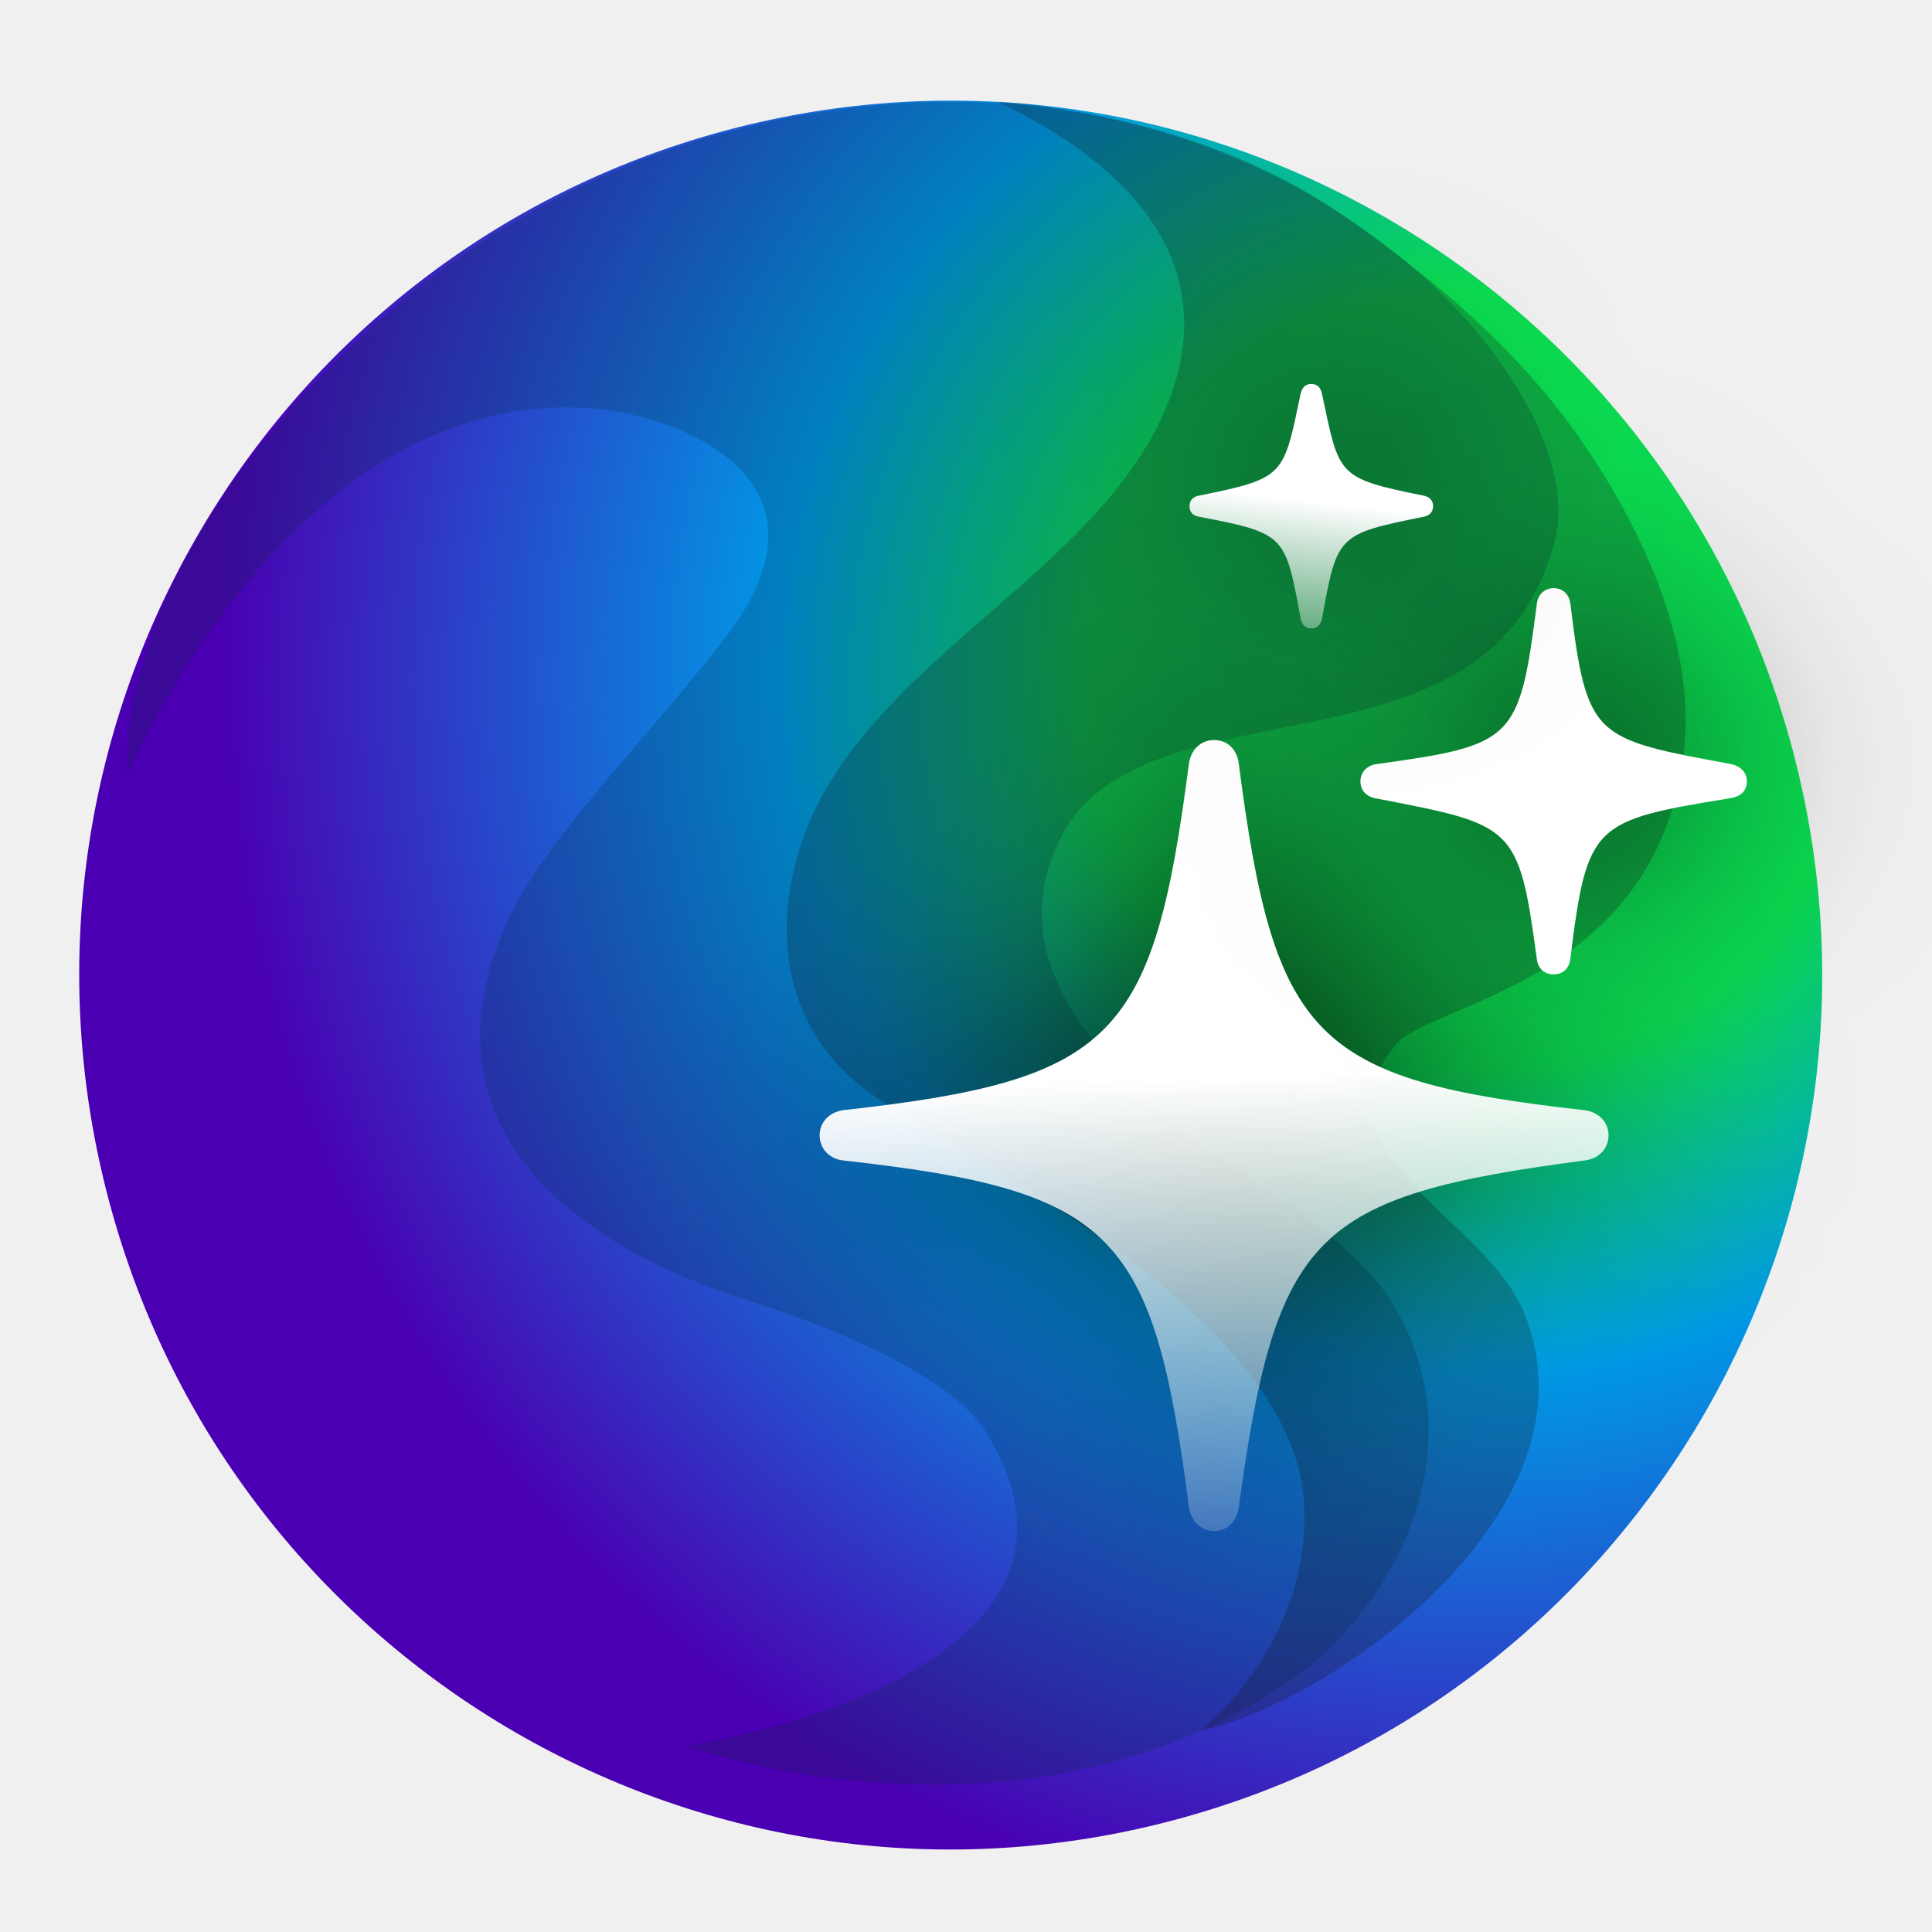
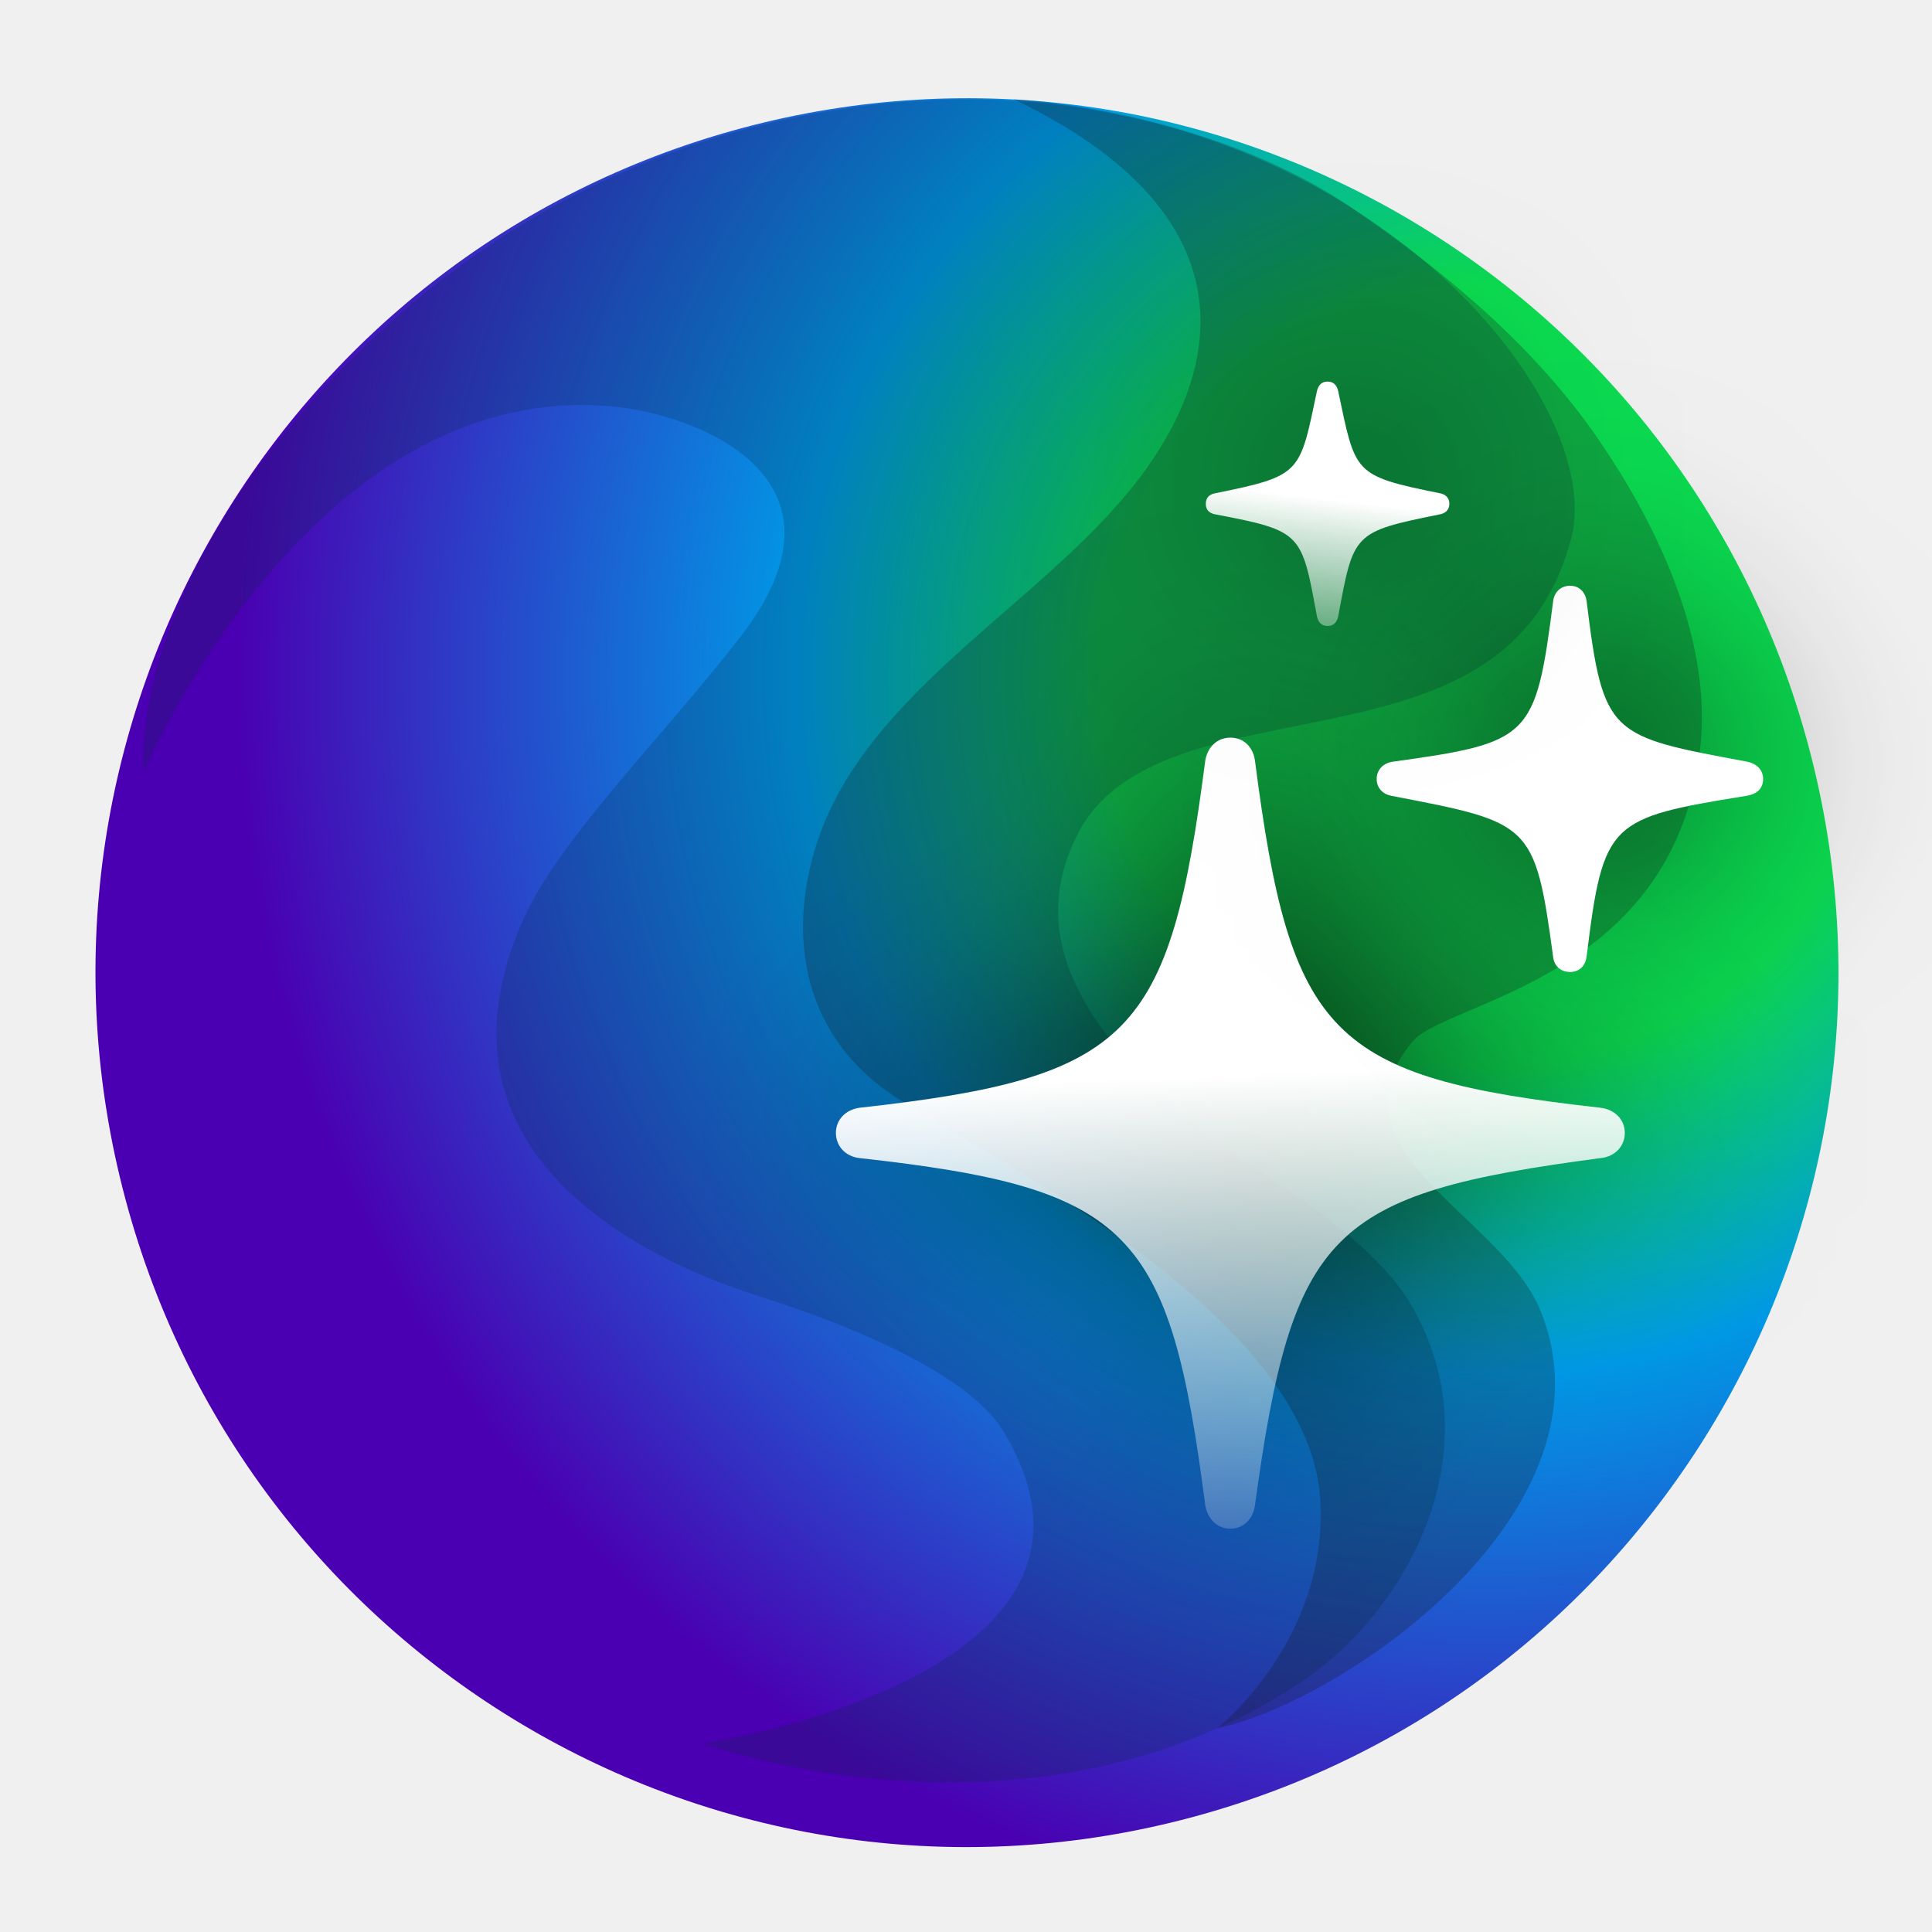
<svg xmlns="http://www.w3.org/2000/svg" xmlns:xlink="http://www.w3.org/1999/xlink" width="250" height="250" viewBox="0 0 66.146 66.146" version="1.1" id="svg5" xml:space="preserve">
  <defs id="defs2">
    <linearGradient id="linearGradient309">
      <stop style="stop-color:#ffffff;stop-opacity:1;" offset="0" id="stop309" />
      <stop style="stop-color:#ffffff;stop-opacity:0;" offset="1" id="stop310" />
    </linearGradient>
    <style id="style6568">.cls-1{fill:none;}.cls-2{clip-path:url(#clip-path);}</style>
    <style id="style6568-5">.cls-1{fill:none;}.cls-2{clip-path:url(#clip-path);}</style>
    <style id="style6568-9">.cls-1{fill:none;}.cls-2{clip-path:url(#clip-path);}</style>
    <style id="style22571">.cls-1{fill:#84d0f7;}.cls-2{fill:#aa392d;}.cls-3{fill:#7c211a;}.cls-4{fill:#e59973;}.cls-5{fill:#2d2d2d;}.cls-6{opacity:0.2;}.cls-7{opacity:0.3;}</style>
    <style id="style23309">
      .cls-1 {
        fill: none;
      }
    </style>
    <style id="style6568-7">.cls-1{fill:none;}.cls-2{clip-path:url(#clip-path);}</style>
    <style id="style6568-5-5">.cls-1{fill:none;}.cls-2{clip-path:url(#clip-path);}</style>
    <style id="style6568-9-3">.cls-1{fill:none;}.cls-2{clip-path:url(#clip-path);}</style>
    <style id="style22571-5">.cls-1{fill:#84d0f7;}.cls-2{fill:#aa392d;}.cls-3{fill:#7c211a;}.cls-4{fill:#e59973;}.cls-5{fill:#2d2d2d;}.cls-6{opacity:0.2;}.cls-7{opacity:0.3;}</style>
    <style id="style23309-6">
      .cls-1 {
        fill: none;
      }
    </style>
    <style id="style1-9">
      .cls-1 {
        fill: none;
      }
    </style>
    <radialGradient xlink:href="#IconifyId17ecdb2904d178eab7492-1-7-2-2-4" id="radialGradient204-4-2" gradientUnits="userSpaceOnUse" gradientTransform="rotate(-3.714,-608.323,2.714)" cx="92.406" cy="89.911" r="76.184" fx="92.406" fy="89.911" />
    <radialGradient id="IconifyId17ecdb2904d178eab7492-1-7-2-2-4" cx="77.121" cy="66.694" r="76.184" gradientTransform="rotate(-3.714,-608.323,2.714)" gradientUnits="userSpaceOnUse">
      <stop offset="0.286" stop-color="#ce93d8" id="stop6-05-2-0-2-4" style="stop-color:#0bda50;stop-opacity:1;" />
      <stop offset="0.51" stop-color="#ce93d8" id="stop179-8-5-6-38" style="stop-color:#0099e5;stop-opacity:1;" />
      <stop offset="0.921" stop-color="#ab47bc" id="stop7-1-2-5-4-6" style="stop-color:#4a00b2;stop-opacity:1;" />
    </radialGradient>
    <linearGradient xlink:href="#linearGradient309" id="linearGradient308-0" x1="31.732" y1="33.587" x2="30.683" y2="60.15" gradientUnits="userSpaceOnUse" />
    <filter style="color-interpolation-filters:sRGB" id="filter263-2" x="-1.15" y="-1.122" width="3.203" height="3.176">
      <feFlood result="flood" in="SourceGraphic" flood-opacity="0.729" flood-color="rgb(0,0,0)" id="feFlood262-2" />
      <feGaussianBlur result="blur" in="SourceGraphic" stdDeviation="5" id="feGaussianBlur262-3" />
      <feOffset result="offset" in="blur" dx="-1.097" dy="-0.784" id="feOffset262-1" />
      <feComposite result="comp1" operator="in" in="flood" in2="offset" id="feComposite262-8" />
      <feComposite result="comp2" operator="over" in="SourceGraphic" in2="comp1" id="feComposite263-3" />
    </filter>
    <linearGradient xlink:href="#linearGradient309" id="linearGradient310-2" x1="26.221" y1="6.779" x2="27.292" y2="16.251" gradientUnits="userSpaceOnUse" />
    <radialGradient xlink:href="#IconifyId17ecdb2904d178eab7492-1-7-2-2-4" id="radialGradient388" gradientUnits="userSpaceOnUse" gradientTransform="rotate(-3.714,-608.323,2.714)" cx="92.406" cy="89.911" fx="92.406" fy="89.911" r="76.184" />
    <linearGradient xlink:href="#linearGradient309" id="linearGradient388" gradientUnits="userSpaceOnUse" x1="31.732" y1="33.587" x2="30.683" y2="60.15" />
    <linearGradient xlink:href="#linearGradient309" id="linearGradient389" gradientUnits="userSpaceOnUse" x1="26.221" y1="6.779" x2="27.292" y2="16.251" />
  </defs>
  <g id="layer1" transform="translate(-221.312,-559.7881)">
-     <g id="g388" transform="matrix(0.673121,0,0,0.6753927,-485.3446,132.6195)">
+     <g id="g388" transform="matrix(0.673121,0,0,0.6753927,-484.7878,132.5372)">
      <g id="g380" transform="matrix(1.418163,-0.3799957,0.3799957,1.418163,-239.2875,1081.326)">
        <g id="g379" transform="matrix(0.619039,0,0,0.619039,892.2958,9.073599)">
          <radialGradient id="radialGradient369" cx="77.121" cy="66.694" r="76.184" gradientTransform="rotate(-3.714,-608.323,2.714)" gradientUnits="userSpaceOnUse">
            <stop offset=".104" stop-color="#ce93d8" id="stop368" />
            <stop offset="1" stop-color="#ab47bc" id="stop369" />
          </radialGradient>
          <circle cx="64" cy="52.76" r="48.76" fill="url(#IconifyId17ecdb2904d178eab7492)" id="circle369" style="fill:url(#radialGradient388)" />
          <radialGradient id="radialGradient371" cx="53.349" cy="46.135" r="69.389" gradientUnits="userSpaceOnUse" gradientTransform="translate(-101.8979,26.81525)">
            <stop offset=".28" stop-color="#81d4fa" stop-opacity="0" id="stop370" />
            <stop offset=".964" stop-color="#81d4fa" stop-opacity=".9" id="stop371" />
          </radialGradient>
          <linearGradient id="linearGradient373" gradientUnits="userSpaceOnUse" x1="74.69" y1="10.651" x2="35.942" y2="111.007">
            <stop offset="0" stop-color="#673ab7" id="stop372" />
            <stop offset=".937" stop-color="#673ab7" stop-opacity="0" id="stop373" />
          </linearGradient>
          <linearGradient id="linearGradient376" gradientUnits="userSpaceOnUse" x1="80.878" y1="24.934" x2="80.878" y2="108.077">
            <stop offset=".235" stop-color="#1d44b3" id="stop374" />
            <stop offset=".884" stop-color="#2044b3" stop-opacity=".074" id="stop375" />
            <stop offset=".936" stop-color="#2144b3" stop-opacity="0" id="stop376" />
          </linearGradient>
          <linearGradient id="linearGradient378" gradientUnits="userSpaceOnUse" x1="-2575.355" y1="437.519" x2="-2575.355" y2="471.206" gradientTransform="matrix(-0.965849,0.2591056,0.2591056,0.965849,-2567.86,261.1941)">
            <stop offset=".227" stop-color="#ffffff" id="stop377" />
            <stop offset="1" stop-color="#ffffff" stop-opacity="0" id="stop378" />
          </linearGradient>
          <g id="g378" transform="translate(0.12932,-1.620117)" />
        </g>
      </g>
      <g id="g385" transform="matrix(1.026901,0,0,1.026901,-476.8639,315.9813)">
        <path d="m 1516.141,430.126 c 4.126,0.354 12.579,3.445 6.426,11.37 -4.045,5.208 -9.098,10.052 -10.888,14.242 -5.171,12.115 7.789,17.059 11.815,18.323 3.49,1.1 10.216,3.554 12.106,6.689 7.298,12.088 -14.896,15.387 -14.896,15.387 0,0 16.332,5.953 29.784,-3.145 5.09,-3.445 9.57,-11.461 5.19,-18.677 -2.127,-3.499 -7.989,-6.653 -9.425,-7.78 -6.144,-4.853 -9.934,-9.87 -6.88,-15.496 1.236,-2.272 3.817,-3.454 6.317,-4.144 6.998,-1.936 15.732,-1.591 18.014,-10.234 1.972,-7.453 -12.424,-24.103 -34.755,-21.395 -9.271,1.118 -17.614,4.999 -24.439,11.379 -12.597,11.788 -11.506,21.54 -11.506,21.54 0,0 8.207,-19.359 23.14,-18.059 z" opacity="0.7" fill="url(#IconifyId17ecdb2904d178eab7494)" id="path380" style="opacity:1;fill:#002a3c;fill-opacity:0.219;stroke-width:0.909" />
        <path d="m 1565.093,431.808 c -3.163,-4.599 -7.535,-8.253 -12.143,-11.406 -7.353,-5.026 -16.859,-5.435 -16.859,-5.435 11.67,5.58 10.361,12.979 6.553,18.268 -4.635,6.444 -13.933,10.797 -16.36,18.641 -1.418,4.581 -0.545,9.398 3.917,12.324 4.463,2.927 20.522,10.697 21.077,19.895 0.418,6.926 -5.09,11.288 -5.09,11.288 6.444,-1.391 20.004,-10.879 15.987,-20.64 -1.945,-4.726 -10.788,-7.862 -6.335,-13.251 1.654,-2.009 13.206,-3.081 14.287,-14.769 0.5,-5.462 -2.445,-11.152 -5.035,-14.915 z" opacity="0.39" fill="url(#IconifyId17ecdb2904d178eab7495)" id="path381" style="opacity:1;fill:#141414;fill-opacity:0.251;stroke-width:0.909" />
        <g id="g384" transform="matrix(0.9088674,0,0,0.9088674,1408.224,621.4338)">
          <linearGradient id="linearGradient382" gradientUnits="userSpaceOnUse" x1="85.871" y1="28.96" x2="85.871" y2="52.387">
            <stop offset=".261" stop-color="#ffffff" id="stop381" />
            <stop offset="1" stop-color="#ffffff" stop-opacity="0" id="stop382" />
          </linearGradient>
          <linearGradient id="linearGradient384" gradientUnits="userSpaceOnUse" x1="76.221" y1="58.161" x2="76.221" y2="85.231">
            <stop offset="0" stop-color="#ffffff" id="stop383" />
            <stop offset="1" stop-color="#ffffff" stop-opacity="0" id="stop384" />
          </linearGradient>
        </g>
      </g>
      <g style="fill:#ffffff;fill-opacity:1" id="g387" transform="matrix(-1.117136,0,0,1.117136,1146.576,753.6466)">
        <path style="fill:url(#linearGradient388);fill-opacity:1;filter:url(#filter263-2)" d="m 31.234,54.73 c 0.609,0 1.055,-0.445 1.172,-1.078 1.664,-12.844 3.469,-14.789 16.172,-16.195 0.656,-0.07 1.102,-0.562 1.102,-1.172 0,-0.609 -0.445,-1.078 -1.102,-1.172 C 35.875,33.707 34.07,31.762 32.406,18.918 c -0.117,-0.633 -0.562,-1.055 -1.172,-1.055 -0.609,0 -1.055,0.422 -1.148,1.055 -1.664,12.844 -3.492,14.789 -16.172,16.195 -0.68,0.094 -1.125,0.562 -1.125,1.172 0,0.609 0.445,1.101 1.125,1.172 12.656,1.664 14.414,3.375 16.172,16.195 0.094,0.633 0.539,1.078 1.148,1.078 z" transform="matrix(0.9736426,0,0,0.9736426,0.9210785,1.251726)" id="path385" />
        <path style="fill:#ffffff;fill-opacity:1;filter:url(#filter263-2)" d="m 15.344,28.785 c 0.445,0 0.75,-0.281 0.797,-0.703 0.844,-6.258 1.055,-6.258 7.524,-7.5 0.422,-0.07 0.727,-0.352 0.727,-0.797 0,-0.422 -0.305,-0.727 -0.727,-0.797 -6.469,-0.891 -6.703,-1.102 -7.524,-7.477 -0.047,-0.422 -0.351,-0.727 -0.797,-0.727 -0.422,0 -0.727,0.305 -0.773,0.75 -0.773,6.281 -1.102,6.258 -7.523,7.453 -0.422,0.094 -0.727,0.375 -0.727,0.797 0,0.469 0.305,0.727 0.82,0.797 6.375,1.031 6.656,1.195 7.43,7.453 0.047,0.469 0.352,0.75 0.773,0.75 z" transform="matrix(0.9736426,0,0,0.9736426,0.9210785,1.251726)" id="path386" />
        <path style="fill:url(#linearGradient389);fill-opacity:1;filter:url(#filter263-2)" d="m 26.688,12.66 c 0.281,0 0.422,-0.164 0.492,-0.422 0.727,-3.914 0.68,-4.008 4.758,-4.781 0.281,-0.047 0.445,-0.211 0.445,-0.492 0,-0.281 -0.164,-0.445 -0.445,-0.492 C 27.883,5.652 28,5.559 27.18,1.691 27.109,1.434 26.969,1.27 26.688,1.27 c -0.281,0 -0.422,0.164 -0.492,0.422 -0.82,3.867 -0.68,3.961 -4.758,4.781 -0.258,0.047 -0.445,0.211 -0.445,0.492 0,0.281 0.188,0.445 0.445,0.492 4.078,0.82 4.031,0.867 4.758,4.781 0.07,0.258 0.211,0.422 0.492,0.422 z" transform="matrix(0.9736426,0,0,0.9736426,0.9210785,1.251726)" id="path387" />
      </g>
    </g>
-     <g id="g314-1" transform="matrix(0.673121,0,0,0.6753927,-485.3446,62.0506)">
+     <g id="g314-1" transform="matrix(0.673121,0,0,0.6753927,-484.7878,61.96829)">
      <g id="g179-3-6" transform="matrix(1.418163,-0.3799957,0.3799957,1.418163,-239.2875,1081.326)">
        <g id="g22-02-3-9" transform="matrix(0.619039,0,0,0.619039,892.2958,9.073599)">
          <radialGradient id="radialGradient2-9-8-8" cx="77.121" cy="66.694" r="76.184" gradientTransform="rotate(-3.714,-608.323,2.714)" gradientUnits="userSpaceOnUse">
            <stop offset=".104" stop-color="#ce93d8" id="stop1-1-0-1" />
            <stop offset="1" stop-color="#ab47bc" id="stop2-9-4-3" />
          </radialGradient>
          <circle cx="64" cy="52.76" r="48.76" fill="url(#IconifyId17ecdb2904d178eab7492)" id="circle7-10-7-3" style="fill:url(#radialGradient204-4-2)" />
          <radialGradient id="radialGradient4-6-6-3" cx="53.349" cy="46.135" r="69.389" gradientUnits="userSpaceOnUse" gradientTransform="translate(-101.8979,26.81525)">
            <stop offset=".28" stop-color="#81d4fa" stop-opacity="0" id="stop3-9-8-7" />
            <stop offset=".964" stop-color="#81d4fa" stop-opacity=".9" id="stop4-3-9-9" />
          </radialGradient>
          <linearGradient id="linearGradient319" gradientUnits="userSpaceOnUse" x1="74.69" y1="10.651" x2="35.942" y2="111.007">
            <stop offset="0" stop-color="#673ab7" id="stop5-3-0-8" />
            <stop offset=".937" stop-color="#673ab7" stop-opacity="0" id="stop6-8-6-6" />
          </linearGradient>
          <linearGradient id="linearGradient320" gradientUnits="userSpaceOnUse" x1="80.878" y1="24.934" x2="80.878" y2="108.077">
            <stop offset=".235" stop-color="#1d44b3" id="stop7-0-8-7" />
            <stop offset=".884" stop-color="#2044b3" stop-opacity=".074" id="stop8-56-7-0" />
            <stop offset=".936" stop-color="#2144b3" stop-opacity="0" id="stop9-64-9-4" />
          </linearGradient>
          <linearGradient id="linearGradient321" gradientUnits="userSpaceOnUse" x1="-2575.355" y1="437.519" x2="-2575.355" y2="471.206" gradientTransform="matrix(-0.965849,0.2591056,0.2591056,0.965849,-2567.86,261.1941)">
            <stop offset=".227" stop-color="#ffffff" id="stop10-0-0-8" />
            <stop offset="1" stop-color="#ffffff" stop-opacity="0" id="stop11-0-3-4" />
          </linearGradient>
          <g id="g180-3-8" transform="translate(0.12932,-1.620117)" />
        </g>
      </g>
      <g id="g210-7-1" transform="matrix(1.026901,0,0,1.026901,-476.8639,315.9813)">
        <path d="m 1516.141,430.126 c 4.126,0.354 12.579,3.445 6.426,11.37 -4.045,5.208 -9.098,10.052 -10.888,14.242 -5.171,12.115 7.789,17.059 11.815,18.323 3.49,1.1 10.216,3.554 12.106,6.689 7.298,12.088 -14.896,15.387 -14.896,15.387 0,0 16.332,5.953 29.784,-3.145 5.09,-3.445 9.57,-11.461 5.19,-18.677 -2.127,-3.499 -7.989,-6.653 -9.425,-7.78 -6.144,-4.853 -9.934,-9.87 -6.88,-15.496 1.236,-2.272 3.817,-3.454 6.317,-4.144 6.998,-1.936 15.732,-1.591 18.014,-10.234 1.972,-7.453 -12.424,-24.103 -34.755,-21.395 -9.271,1.118 -17.614,4.999 -24.439,11.379 -12.597,11.788 -11.506,21.54 -11.506,21.54 0,0 8.207,-19.359 23.14,-18.059 z" opacity="0.7" fill="url(#IconifyId17ecdb2904d178eab7494)" id="path11-86-3-6" style="opacity:1;fill:#002a3c;fill-opacity:0.219;stroke-width:0.909" />
        <path d="m 1565.093,431.808 c -3.163,-4.599 -7.535,-8.253 -12.143,-11.406 -7.353,-5.026 -16.859,-5.435 -16.859,-5.435 11.67,5.58 10.361,12.979 6.553,18.268 -4.635,6.444 -13.933,10.797 -16.36,18.641 -1.418,4.581 -0.545,9.398 3.917,12.324 4.463,2.927 20.522,10.697 21.077,19.895 0.418,6.926 -5.09,11.288 -5.09,11.288 6.444,-1.391 20.004,-10.879 15.987,-20.64 -1.945,-4.726 -10.788,-7.862 -6.335,-13.251 1.654,-2.009 13.206,-3.081 14.287,-14.769 0.5,-5.462 -2.445,-11.152 -5.035,-14.915 z" opacity="0.39" fill="url(#IconifyId17ecdb2904d178eab7495)" id="path14-2-2-8" style="opacity:1;fill:#141414;fill-opacity:0.251;stroke-width:0.909" />
        <g id="g21-0-6-4-5" transform="matrix(0.9088674,0,0,0.9088674,1408.224,621.4338)">
          <linearGradient id="linearGradient322" gradientUnits="userSpaceOnUse" x1="85.871" y1="28.96" x2="85.871" y2="52.387">
            <stop offset=".261" stop-color="#ffffff" id="stop12-4-5-5-2" />
            <stop offset="1" stop-color="#ffffff" stop-opacity="0" id="stop13-6-2-2-1" />
          </linearGradient>
          <linearGradient id="linearGradient323" gradientUnits="userSpaceOnUse" x1="76.221" y1="58.161" x2="76.221" y2="85.231">
            <stop offset="0" stop-color="#ffffff" id="stop14-26-5-2-9" />
            <stop offset="1" stop-color="#ffffff" stop-opacity="0" id="stop15-75-8-9-9" />
          </linearGradient>
        </g>
      </g>
      <g style="fill:#ffffff;fill-opacity:1" id="g226-6" transform="matrix(-1.117136,0,0,1.117136,1146.576,753.6466)">
        <path style="fill:url(#linearGradient308-0);fill-opacity:1;filter:url(#filter263-2)" d="m 31.234,54.73 c 0.609,0 1.055,-0.445 1.172,-1.078 1.664,-12.844 3.469,-14.789 16.172,-16.195 0.656,-0.07 1.102,-0.562 1.102,-1.172 0,-0.609 -0.445,-1.078 -1.102,-1.172 C 35.875,33.707 34.07,31.762 32.406,18.918 c -0.117,-0.633 -0.562,-1.055 -1.172,-1.055 -0.609,0 -1.055,0.422 -1.148,1.055 -1.664,12.844 -3.492,14.789 -16.172,16.195 -0.68,0.094 -1.125,0.562 -1.125,1.172 0,0.609 0.445,1.101 1.125,1.172 12.656,1.664 14.414,3.375 16.172,16.195 0.094,0.633 0.539,1.078 1.148,1.078 z" transform="matrix(0.9736426,0,0,0.9736426,0.9210785,1.251726)" id="path307-0" />
        <path style="fill:#ffffff;fill-opacity:1;filter:url(#filter263-2)" d="m 15.344,28.785 c 0.445,0 0.75,-0.281 0.797,-0.703 0.844,-6.258 1.055,-6.258 7.524,-7.5 0.422,-0.07 0.727,-0.352 0.727,-0.797 0,-0.422 -0.305,-0.727 -0.727,-0.797 -6.469,-0.891 -6.703,-1.102 -7.524,-7.477 -0.047,-0.422 -0.351,-0.727 -0.797,-0.727 -0.422,0 -0.727,0.305 -0.773,0.75 -0.773,6.281 -1.102,6.258 -7.523,7.453 -0.422,0.094 -0.727,0.375 -0.727,0.797 0,0.469 0.305,0.727 0.82,0.797 6.375,1.031 6.656,1.195 7.43,7.453 0.047,0.469 0.352,0.75 0.773,0.75 z" transform="matrix(0.9736426,0,0,0.9736426,0.9210785,1.251726)" id="path306-6" />
        <path style="fill:url(#linearGradient310-2);fill-opacity:1;filter:url(#filter263-2)" d="m 26.688,12.66 c 0.281,0 0.422,-0.164 0.492,-0.422 0.727,-3.914 0.68,-4.008 4.758,-4.781 0.281,-0.047 0.445,-0.211 0.445,-0.492 0,-0.281 -0.164,-0.445 -0.445,-0.492 C 27.883,5.652 28,5.559 27.18,1.691 27.109,1.434 26.969,1.27 26.688,1.27 c -0.281,0 -0.422,0.164 -0.492,0.422 -0.82,3.867 -0.68,3.961 -4.758,4.781 -0.258,0.047 -0.445,0.211 -0.445,0.492 0,0.281 0.188,0.445 0.445,0.492 4.078,0.82 4.031,0.867 4.758,4.781 0.07,0.258 0.211,0.422 0.492,0.422 z" transform="matrix(0.9736426,0,0,0.9736426,0.9210785,1.251726)" id="path1-9-4" />
      </g>
    </g>
  </g>
  <style type="text/css" id="style1941">
	.st0{fill:none;stroke:#000000;stroke-width:2;stroke-linecap:round;stroke-linejoin:round;stroke-miterlimit:10;}
</style>
  <style type="text/css" id="style1941-0">
	.st0{fill:none;stroke:#000000;stroke-width:2;stroke-linecap:round;stroke-linejoin:round;stroke-miterlimit:10;}
</style>
  <style type="text/css" id="style1941-7">
	.st0{fill:none;stroke:#000000;stroke-width:2;stroke-linecap:round;stroke-linejoin:round;stroke-miterlimit:10;}
</style>
  <style type="text/css" id="style22485">
	.st0{fill:none;stroke:#6C3DB7;stroke-width:4;stroke-linecap:round;stroke-linejoin:round;stroke-miterlimit:10;}
	.st1{fill:none;stroke:#1F992A;stroke-width:4;stroke-linecap:round;stroke-linejoin:round;stroke-miterlimit:10;}
	.st2{fill:none;stroke:#6A83BA;stroke-width:4;stroke-linecap:round;stroke-linejoin:round;stroke-miterlimit:10;}
	.st3{fill:#8A8AFF;stroke:#8A8AFF;stroke-width:2;stroke-linecap:round;stroke-linejoin:round;stroke-miterlimit:10;}
	.st4{fill:#6C3DB7;stroke:#6C3DB7;stroke-width:2;stroke-linecap:round;stroke-linejoin:round;stroke-miterlimit:10;}
	.st5{fill:#A576FF;stroke:#A576FF;stroke-width:2;stroke-linecap:round;stroke-linejoin:round;stroke-miterlimit:10;}
	.st6{fill:#F2BB41;stroke:#F2BB41;stroke-width:2;stroke-linecap:round;stroke-linejoin:round;stroke-miterlimit:10;}
	.st7{fill:#E08838;stroke:#E08838;stroke-width:2;stroke-linecap:round;stroke-linejoin:round;stroke-miterlimit:10;}
	.st8{fill:#1F992A;stroke:#1F992A;stroke-width:2;stroke-linecap:round;stroke-linejoin:round;stroke-miterlimit:10;}
	.st9{fill:#5EC11E;stroke:#5EC11E;stroke-width:2;stroke-linecap:round;stroke-linejoin:round;stroke-miterlimit:10;}
	.st10{fill:#E3FAFF;stroke:#E3FAFF;stroke-width:2;stroke-linecap:round;stroke-linejoin:round;stroke-miterlimit:10;}
	.st11{fill:#FF5093;stroke:#FF5093;stroke-width:2;stroke-linecap:round;stroke-linejoin:round;stroke-miterlimit:10;}
	.st12{fill:#B7257F;stroke:#B7257F;stroke-width:2;stroke-linecap:round;stroke-linejoin:round;stroke-miterlimit:10;}
	.st13{fill:#5189E5;stroke:#5189E5;stroke-width:2;stroke-linecap:round;stroke-linejoin:round;stroke-miterlimit:10;}
	.st14{fill:#6EBAFF;stroke:#6EBAFF;stroke-width:2;stroke-linecap:round;stroke-linejoin:round;stroke-miterlimit:10;}
	.st15{fill:#EDD977;stroke:#EDD977;stroke-width:2;stroke-linecap:round;stroke-linejoin:round;stroke-miterlimit:10;}
	.st16{fill:#8C43FF;stroke:#8C43FF;stroke-width:2;stroke-linecap:round;stroke-linejoin:round;stroke-miterlimit:10;}
	.st17{fill:#5252BA;stroke:#5252BA;stroke-width:2;stroke-linecap:round;stroke-linejoin:round;stroke-miterlimit:10;}
	.st18{fill:none;stroke:#E3FAFF;stroke-width:4;stroke-linecap:round;stroke-linejoin:round;stroke-miterlimit:10;}
	.st19{fill:#354C75;stroke:#354C75;stroke-width:2;stroke-linecap:round;stroke-linejoin:round;stroke-miterlimit:10;}
</style>
  <style type="text/css" id="style23106">
	.st0{fill:none;stroke:#000000;stroke-width:2;stroke-linecap:round;stroke-linejoin:round;stroke-miterlimit:10;}
	.st1{fill:none;stroke:#000000;stroke-width:2;stroke-linejoin:round;stroke-miterlimit:10;}
</style>
  <style type="text/css" id="style1941-1">
	.st0{fill:none;stroke:#000000;stroke-width:2;stroke-linecap:round;stroke-linejoin:round;stroke-miterlimit:10;}
</style>
  <style type="text/css" id="style1941-0-8">
	.st0{fill:none;stroke:#000000;stroke-width:2;stroke-linecap:round;stroke-linejoin:round;stroke-miterlimit:10;}
</style>
  <style type="text/css" id="style1941-7-7">
	.st0{fill:none;stroke:#000000;stroke-width:2;stroke-linecap:round;stroke-linejoin:round;stroke-miterlimit:10;}
</style>
  <style type="text/css" id="style22485-9">
	.st0{fill:none;stroke:#6C3DB7;stroke-width:4;stroke-linecap:round;stroke-linejoin:round;stroke-miterlimit:10;}
	.st1{fill:none;stroke:#1F992A;stroke-width:4;stroke-linecap:round;stroke-linejoin:round;stroke-miterlimit:10;}
	.st2{fill:none;stroke:#6A83BA;stroke-width:4;stroke-linecap:round;stroke-linejoin:round;stroke-miterlimit:10;}
	.st3{fill:#8A8AFF;stroke:#8A8AFF;stroke-width:2;stroke-linecap:round;stroke-linejoin:round;stroke-miterlimit:10;}
	.st4{fill:#6C3DB7;stroke:#6C3DB7;stroke-width:2;stroke-linecap:round;stroke-linejoin:round;stroke-miterlimit:10;}
	.st5{fill:#A576FF;stroke:#A576FF;stroke-width:2;stroke-linecap:round;stroke-linejoin:round;stroke-miterlimit:10;}
	.st6{fill:#F2BB41;stroke:#F2BB41;stroke-width:2;stroke-linecap:round;stroke-linejoin:round;stroke-miterlimit:10;}
	.st7{fill:#E08838;stroke:#E08838;stroke-width:2;stroke-linecap:round;stroke-linejoin:round;stroke-miterlimit:10;}
	.st8{fill:#1F992A;stroke:#1F992A;stroke-width:2;stroke-linecap:round;stroke-linejoin:round;stroke-miterlimit:10;}
	.st9{fill:#5EC11E;stroke:#5EC11E;stroke-width:2;stroke-linecap:round;stroke-linejoin:round;stroke-miterlimit:10;}
	.st10{fill:#E3FAFF;stroke:#E3FAFF;stroke-width:2;stroke-linecap:round;stroke-linejoin:round;stroke-miterlimit:10;}
	.st11{fill:#FF5093;stroke:#FF5093;stroke-width:2;stroke-linecap:round;stroke-linejoin:round;stroke-miterlimit:10;}
	.st12{fill:#B7257F;stroke:#B7257F;stroke-width:2;stroke-linecap:round;stroke-linejoin:round;stroke-miterlimit:10;}
	.st13{fill:#5189E5;stroke:#5189E5;stroke-width:2;stroke-linecap:round;stroke-linejoin:round;stroke-miterlimit:10;}
	.st14{fill:#6EBAFF;stroke:#6EBAFF;stroke-width:2;stroke-linecap:round;stroke-linejoin:round;stroke-miterlimit:10;}
	.st15{fill:#EDD977;stroke:#EDD977;stroke-width:2;stroke-linecap:round;stroke-linejoin:round;stroke-miterlimit:10;}
	.st16{fill:#8C43FF;stroke:#8C43FF;stroke-width:2;stroke-linecap:round;stroke-linejoin:round;stroke-miterlimit:10;}
	.st17{fill:#5252BA;stroke:#5252BA;stroke-width:2;stroke-linecap:round;stroke-linejoin:round;stroke-miterlimit:10;}
	.st18{fill:none;stroke:#E3FAFF;stroke-width:4;stroke-linecap:round;stroke-linejoin:round;stroke-miterlimit:10;}
	.st19{fill:#354C75;stroke:#354C75;stroke-width:2;stroke-linecap:round;stroke-linejoin:round;stroke-miterlimit:10;}
</style>
  <style type="text/css" id="style23106-2">
	.st0{fill:none;stroke:#000000;stroke-width:2;stroke-linecap:round;stroke-linejoin:round;stroke-miterlimit:10;}
	.st1{fill:none;stroke:#000000;stroke-width:2;stroke-linejoin:round;stroke-miterlimit:10;}
</style>
  <style type="text/css" id="style4736">

	.st0{fill:#D1D1D1;}
	.st1{fill:#454545;}

</style>
  <style type="text/css" id="style1">
	.st0{fill:none;stroke:#000000;stroke-width:2;stroke-linecap:round;stroke-linejoin:round;stroke-miterlimit:10;}
</style>
  <style type="text/css" id="style1-4">
	.linesandangles_een{fill:#111918;}
</style>
  <style type="text/css" id="style1-2">
	.st0{fill:#000000;}
</style>
  <style type="text/css" id="style1-5">
	.st0{fill:#000000;}
</style>
  <style type="text/css" id="style1-1">
	.st0{fill:#000000;}
</style>
  <style type="text/css" id="style1-0">
	.st0{fill:#F26E91;}
	.st1{fill:#00A779;}
	.st2{fill:#C4FFC9;}
	.st3{fill:#AB630A;}
	.st4{fill:#C98C40;}
	.st5{fill:#15AA78;}
	.st6{fill:#FF9000;}
	.st7{fill:#FCEECF;}
	.st8{fill:#FFE940;}
	.st9{fill:#F0E3CE;}
	.st10{fill:#FFB5C5;}
	.st11{fill:#91EDFF;}
	.st12{fill:#7191F0;}
	.st13{fill:#363636;}
	.st14{fill:#565656;}
	.st15{fill:#F3DF4D;}
	.st16{fill:#CD4A77;}
	.st17{fill:#577AE6;}
	.st18{fill:#F4D100;}
</style>
  <style type="text/css" id="style1-56">
	.st0{fill:#000000;}
</style>
</svg>
